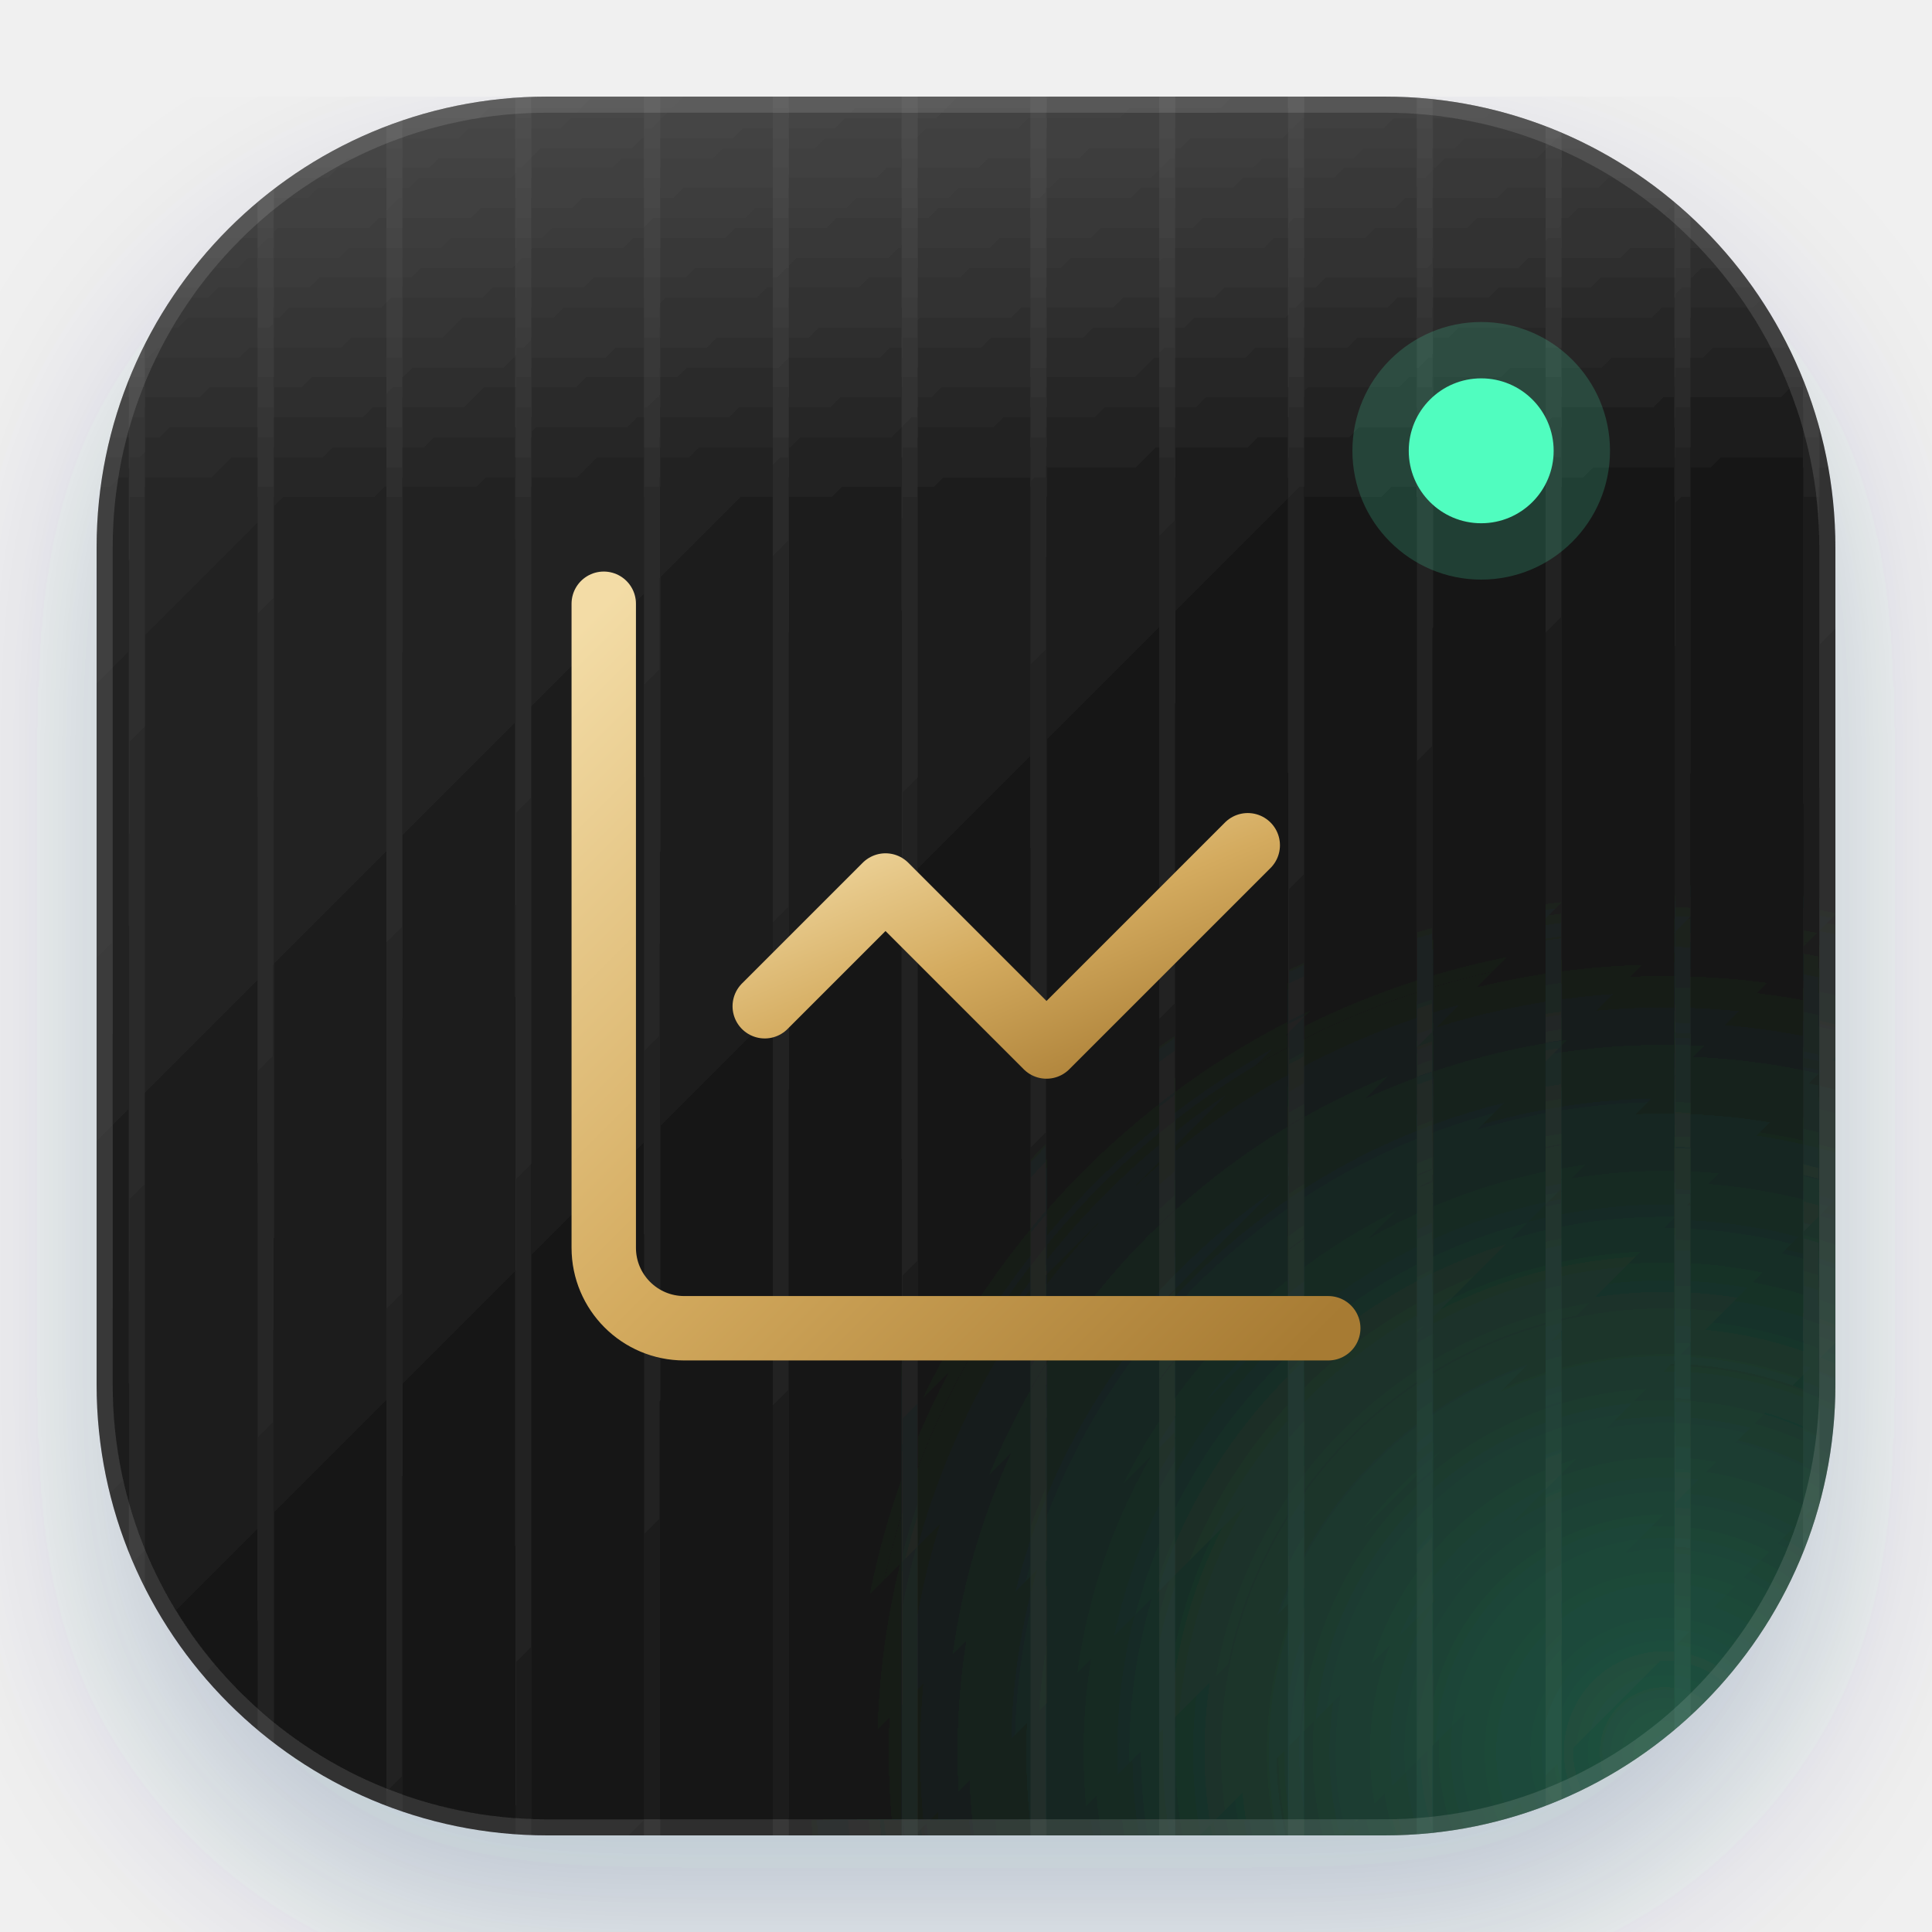
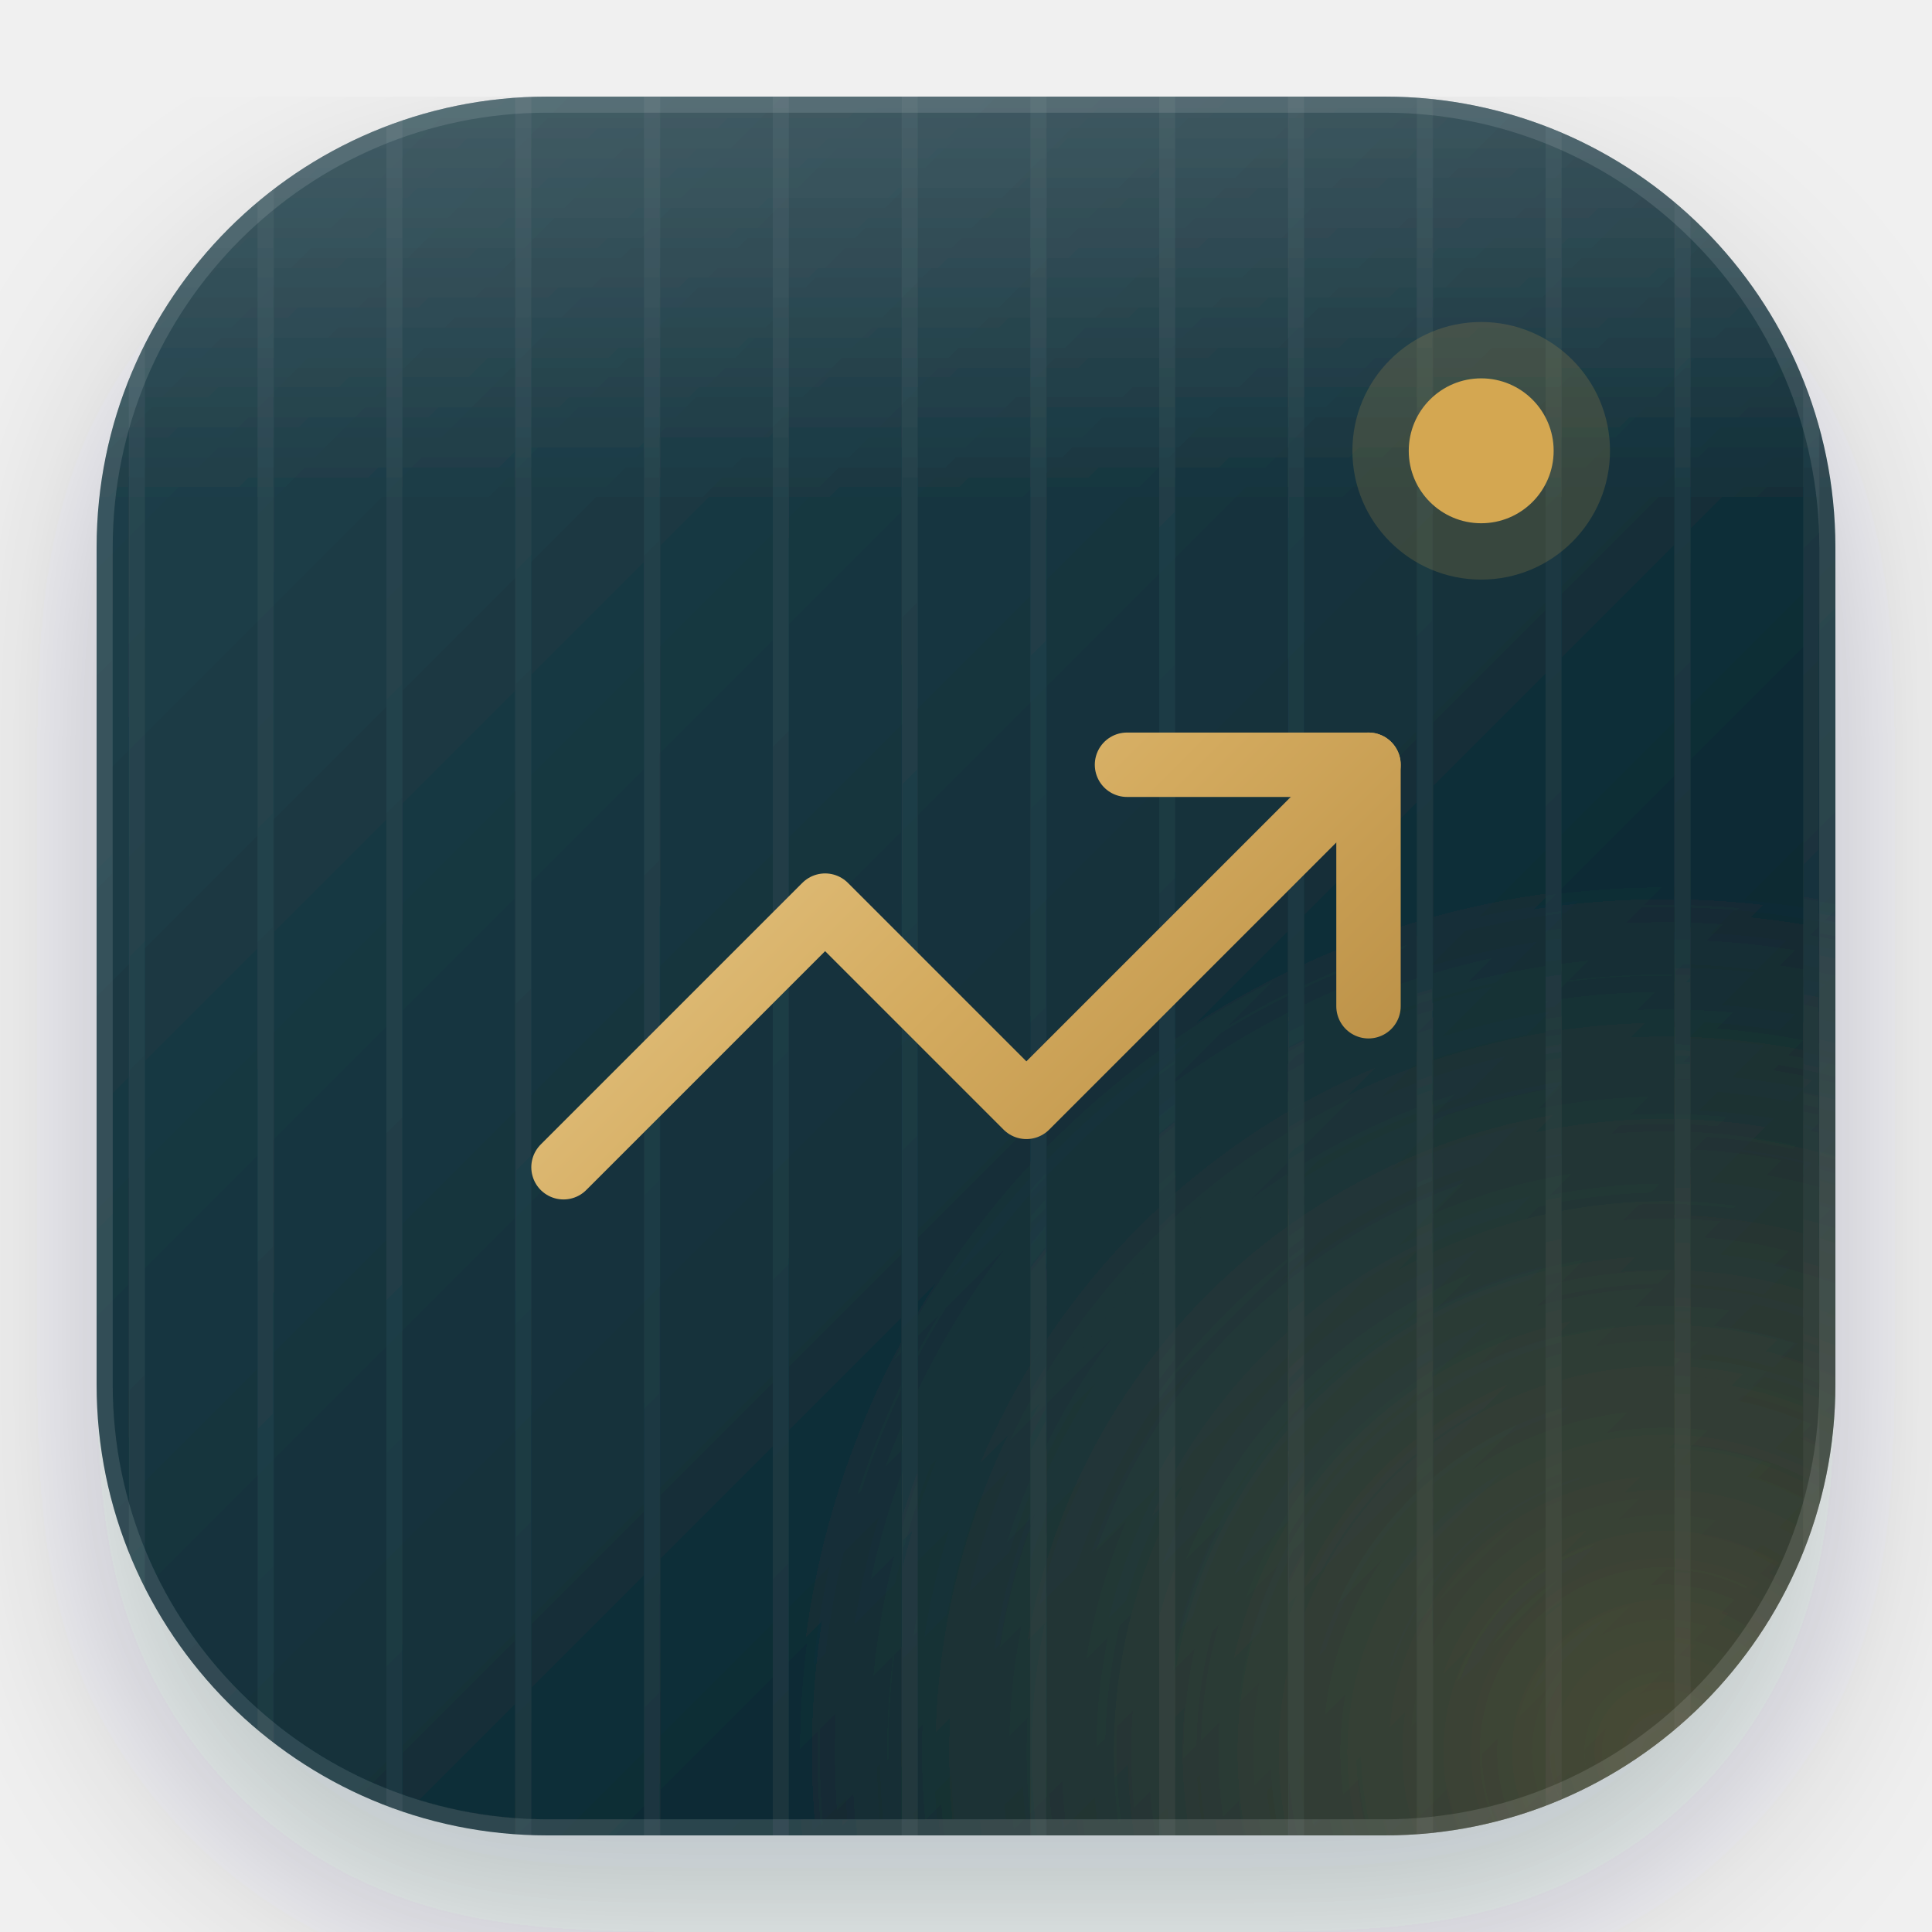
<svg xmlns="http://www.w3.org/2000/svg" viewBox="0 0 120 120" role="img" aria-hidden="true">
  <defs>
    <linearGradient id="body" x1="0" y1="0" x2="1" y2="1">
-       <stop offset="0" stop-color="#2b2b2b" />
-       <stop offset=".55" stop-color="#161616" />
-       <stop offset="1" stop-color="#0b0b0b" />
+       <stop offset="0" stop-color="#22424c" />
+       <stop offset=".55" stop-color="#12303a" />
+       <stop offset="1" stop-color="#0b2027" />
    </linearGradient>
-     <linearGradient id="gold" x1="0" y1="0" x2="1" y2="1">
+     <linearGradient id="gold" gradientUnits="userSpaceOnUse" x1="0" y1="0" x2="24" y2="24">
      <stop offset="0" stop-color="#f3dca6" />
      <stop offset=".5" stop-color="#d4ab5f" />
      <stop offset="1" stop-color="#a77b33" />
    </linearGradient>
    <radialGradient id="mint" cx=".9" cy=".95" r=".5">
-       <stop offset="0" stop-color="#51fec0" stop-opacity=".3" />
-       <stop offset="1" stop-color="#51fec0" stop-opacity="0" />
+       <stop offset="0" stop-color="#d4a752" stop-opacity=".3" />
+       <stop offset="1" stop-color="#d4a752" stop-opacity="0" />
    </radialGradient>
    <linearGradient id="sheen" x1="0" y1="0" x2="0" y2="1">
      <stop offset="0" stop-color="#fff" stop-opacity=".16" />
      <stop offset=".45" stop-color="#fff" stop-opacity="0" />
    </linearGradient>
    <pattern id="grid" width="8" height="120" patternUnits="userSpaceOnUse">
      <rect width="1" height="120" fill="#fff" fill-opacity=".045" />
    </pattern>
    <clipPath id="tile">
      <rect x="6" y="6" width="108" height="108" rx="28" />
    </clipPath>
    <filter id="drop" x="-20%" y="-20%" width="140%" height="150%">
-       <feDropShadow dx="0" dy="6" stdDeviation="6" flood-color="#0c3860" flood-opacity=".22" />
+       <feDropShadow dx="0" dy="6" stdDeviation="6" flood-color="#0f2a33" flood-opacity=".22" />
    </filter>
  </defs>
  <g filter="url(#drop)">
    <rect x="6" y="6" width="108" height="108" rx="28" fill="url(#body)" />
    <g clip-path="url(#tile)">
      <rect x="6" y="6" width="108" height="108" fill="url(#grid)" />
      <rect x="6" y="6" width="108" height="108" fill="url(#mint)" />
      <rect x="6" y="6" width="108" height="56" fill="url(#sheen)" />
    </g>
    <rect x="6.5" y="6.5" width="107" height="107" rx="27.5" fill="none" stroke="#fff" stroke-opacity=".12" />
  </g>
  <g transform="translate(30 30) scale(2.5)" fill="none" stroke="url(#gold)" stroke-width="1.6" stroke-linecap="round" stroke-linejoin="round">
-     <path d="M3 3v16a2 2 0 0 0 2 2h16" />
-     <path d="m19 9-5 5-4-4-3 3" />
+     <path d="M16 7h6v6" />
+     <path d="m22 7-8.5 8.5-5-5L2 17" />
  </g>
-   <circle cx="92" cy="28" r="4.5" fill="#51fec0" />
-   <circle cx="92" cy="28" r="8" fill="#51fec0" fill-opacity=".18" />
+   <circle cx="92" cy="28" r="4.5" fill="#d4a752" />
+   <circle cx="92" cy="28" r="8" fill="#d4a752" fill-opacity=".18" />
</svg>
